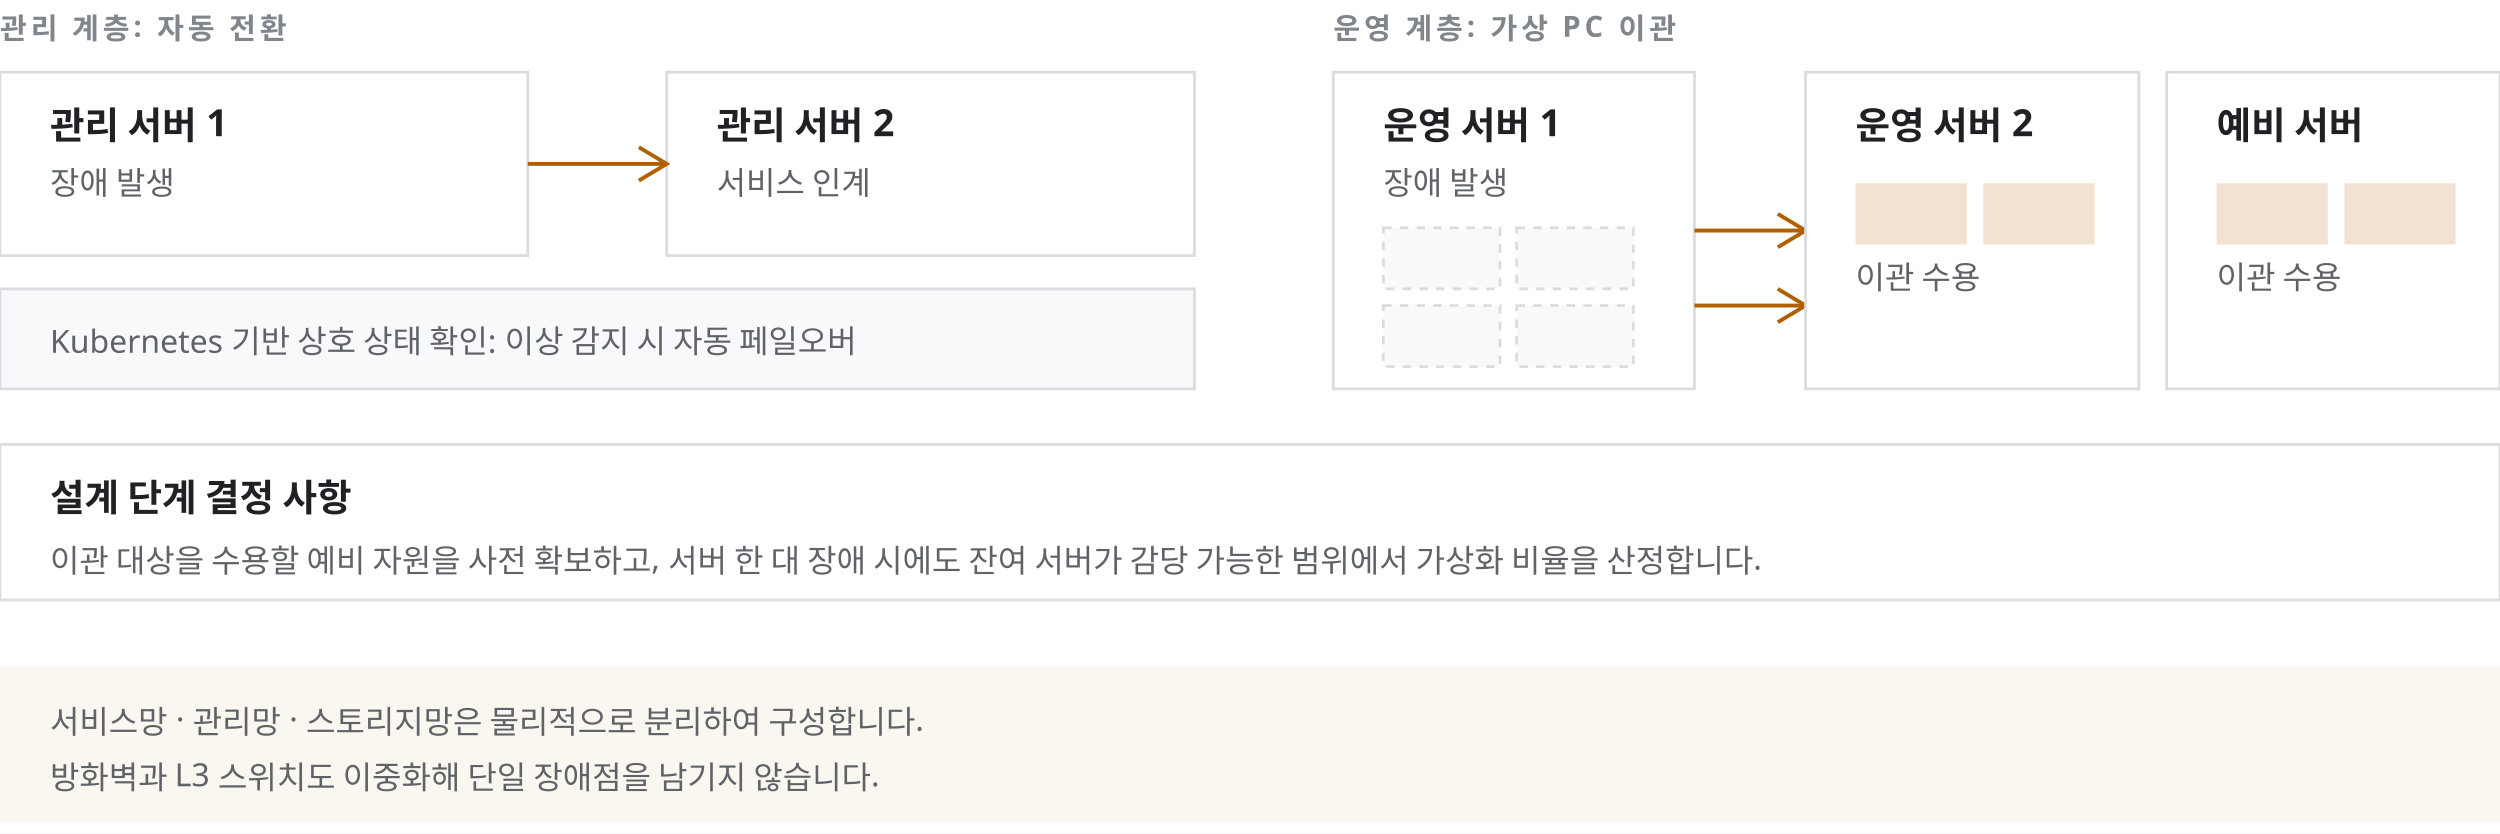
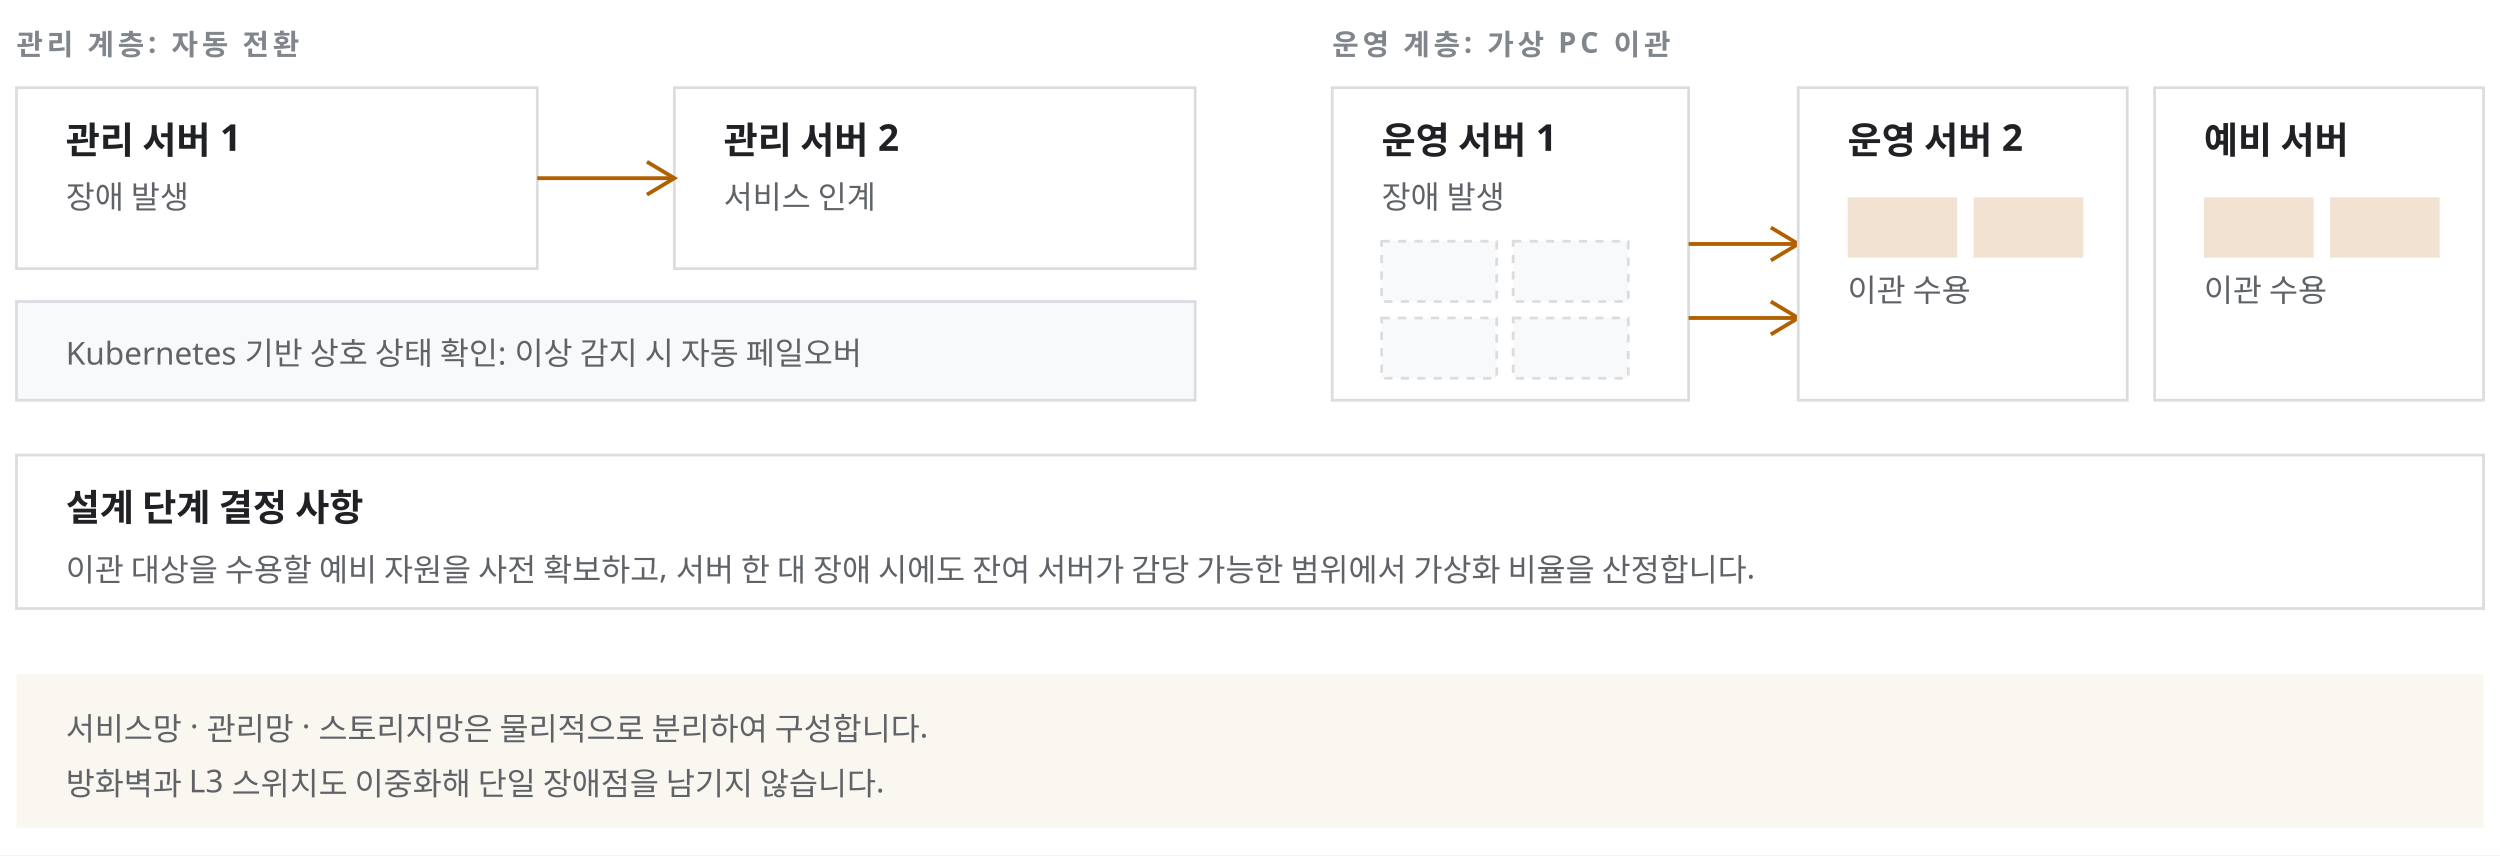
- <svg xmlns="http://www.w3.org/2000/svg" width="900" height="300" viewBox="0 0 900 300" role="img" aria-label="장애 시 자동 동작">
+ <svg xmlns="http://www.w3.org/2000/svg" width="912" height="312" viewBox="-6 -6 912 312" role="img" aria-label="장애 시 자동 동작">
  <defs>
    <style>.l{font:600 10.5px 'DM Sans','Malgun Gothic','Apple SD Gothic Neo','Noto Sans KR',sans-serif,'Malgun Gothic','Apple SD Gothic Neo','Noto Sans KR',sans-serif;letter-spacing:1.4px;fill:#80868b}.t{font:600 13.5px 'DM Sans','Malgun Gothic','Apple SD Gothic Neo','Noto Sans KR',sans-serif,'Malgun Gothic','Apple SD Gothic Neo','Noto Sans KR',sans-serif;fill:#202124}.s{font:400 11.5px 'DM Sans','Malgun Gothic','Apple SD Gothic Neo','Noto Sans KR',sans-serif,'Malgun Gothic','Apple SD Gothic Neo','Noto Sans KR',sans-serif;fill:#5f6368}.k{fill:#fff;stroke:#dadce0;stroke-width:1}</style>
  </defs>
-   <rect width="100%" height="100%" fill="#ffffff" />
+   <rect x="-6" y="-6" width="912" height="312" fill="#ffffff" />
  <text x="0" y="14" class="l">관리 계층: 자동 전환</text>
  <g class="k">
    <rect x="0" y="26" width="190" height="66" rx="0" />
    <rect x="240" y="26" width="190" height="66" rx="0" />
  </g>
  <text x="18" y="50" class="t">관리 서버 1</text>
  <text x="18" y="70" class="s" fill="#b06000">장애 발생</text>
  <text x="258" y="50" class="t" fill="#b06000">관리 서버 2</text>
  <text x="258" y="70" class="s">서비스 인계</text>
  <g stroke="#b06000" stroke-width="1.4" fill="none">
    <path d="M190 59h50" />
    <path d="M230 53l10 6-10 6" />
  </g>
  <rect x="0" y="104" width="430" height="36" fill="#f8f9fa" stroke="#dadce0" stroke-width="1" />
  <text x="18" y="127" class="s">Kubernetes 기반 상호 상태 확인: 이상 감지 시 자동 페일오버</text>
  <text x="480" y="14" class="l">운영 계층: 가상 PC 이관</text>
  <g class="k">
    <rect x="480" y="26" width="130" height="114" rx="0" />
  </g>
  <text x="498" y="50" class="t">운영 서버 1</text>
  <text x="498" y="70" class="s" fill="#b06000">장애 발생</text>
  <g fill="#f8f9fa" stroke="#dadce0" stroke-width="1" stroke-dasharray="3 3">
    <rect x="498" y="82" width="42" height="22" rx="0" />
    <rect x="546" y="82" width="42" height="22" rx="0" />
    <rect x="498" y="110" width="42" height="22" rx="0" />
    <rect x="546" y="110" width="42" height="22" rx="0" />
  </g>
  <g stroke="#b06000" stroke-width="1.4" fill="none">
    <path d="M610 83h40" />
    <path d="M640 77l10 6-10 6" />
    <path d="M610 110h40" />
    <path d="M640 104l10 6-10 6" />
  </g>
  <g class="k">
    <rect x="650" y="26" width="120" height="114" rx="0" />
    <rect x="780" y="26" width="120" height="114" rx="0" />
  </g>
  <text x="668" y="50" class="t">운영 서버 2</text>
  <text x="798" y="50" class="t">예비 서버</text>
  <g fill="#b06000" opacity=".18">
    <rect x="668" y="66" width="40" height="22" rx="0" />
    <rect x="714" y="66" width="40" height="22" rx="0" />
    <rect x="798" y="66" width="40" height="22" rx="0" />
    <rect x="844" y="66" width="40" height="22" rx="0" />
  </g>
  <text x="668" y="104" class="s" font-size="10.5">이관 수용</text>
  <text x="798" y="104" class="s" font-size="10.5">이관 수용</text>
  <rect x="0" y="160" width="900" height="56" class="k" />
  <text x="18" y="184" class="t">설계 단계 결정 사항</text>
  <text x="18" y="206" class="s" font-size="12.5">이관 대상을 수용할 예비 자원을 사전 확보하고, 서버 한 대 장애 시에도 잔여 서버가 감당 가능한 범위에서 가상화 비율을 산정합니다.</text>
  <rect x="0" y="240" width="900" height="56" fill="#b06000" opacity=".06" />
  <text x="18" y="264" class="s" font-size="12.5" fill="#b06000">서비스망 · 관리망 · 스토리지망은 물리적으로 분리하여 구성합니다.</text>
  <text x="18" y="284" class="s" font-size="12">방화벽과 L3 스위치도 이중화해 단일 장애점을 남기지 않습니다.</text>
</svg>
